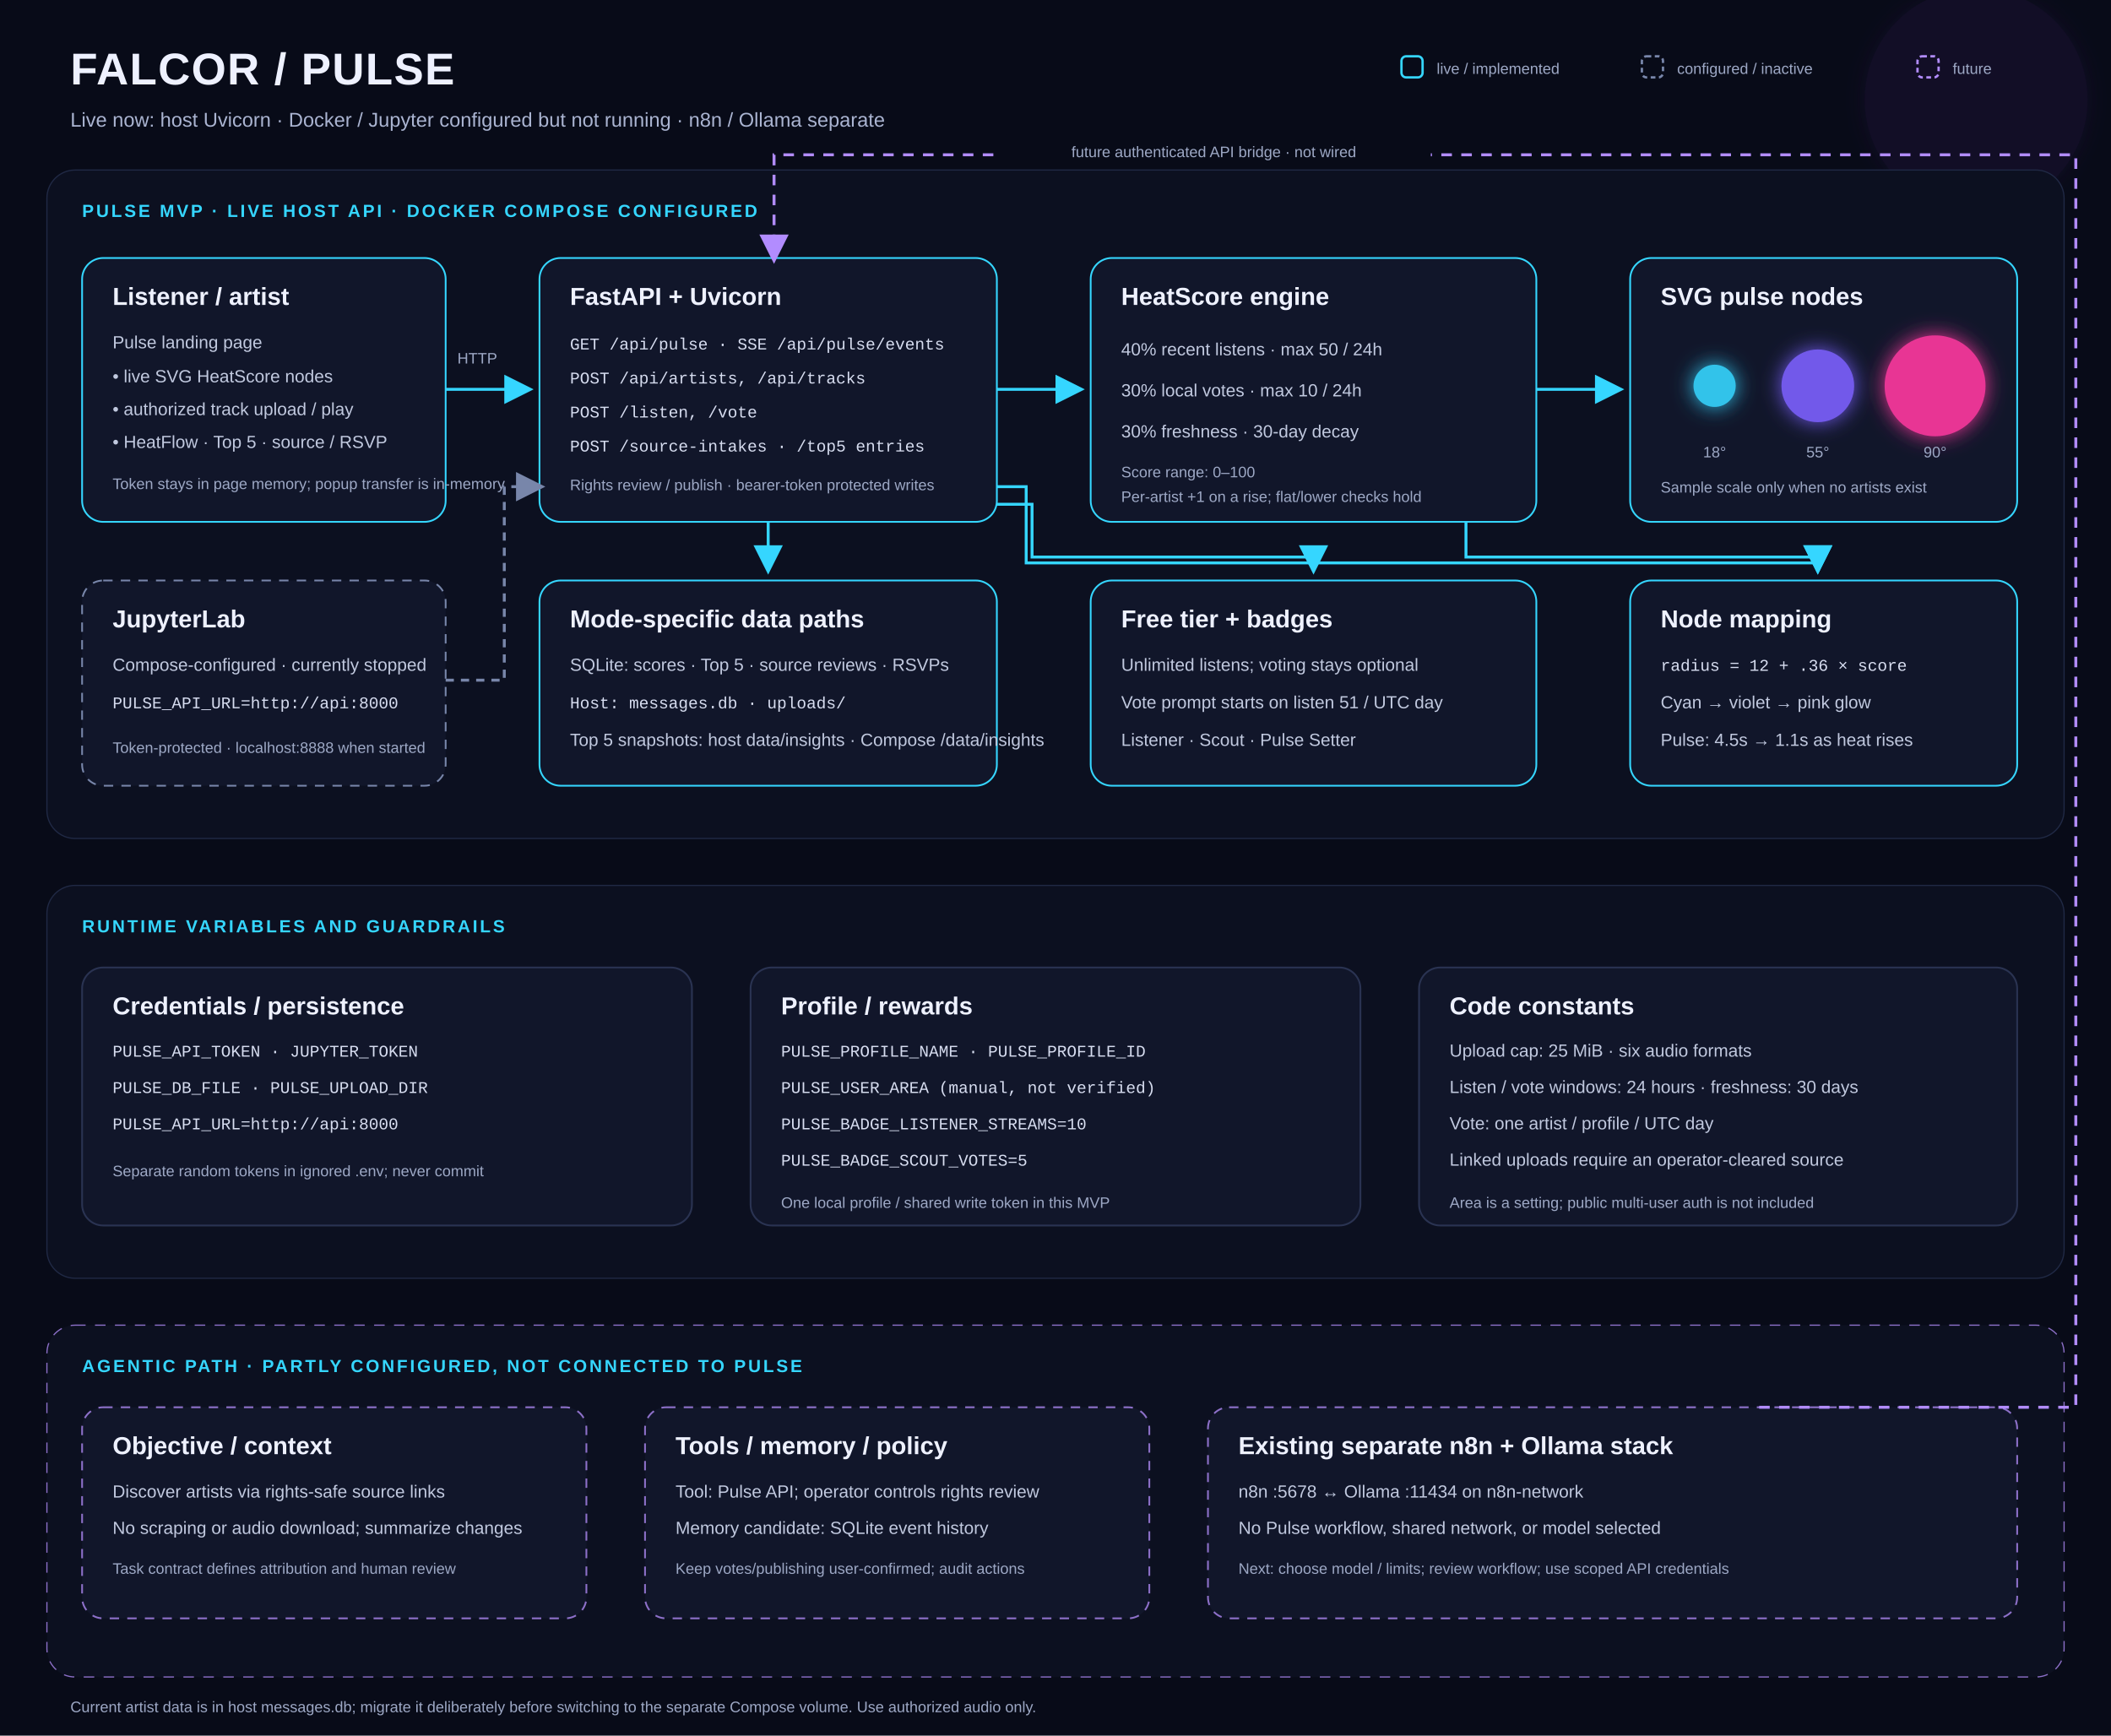
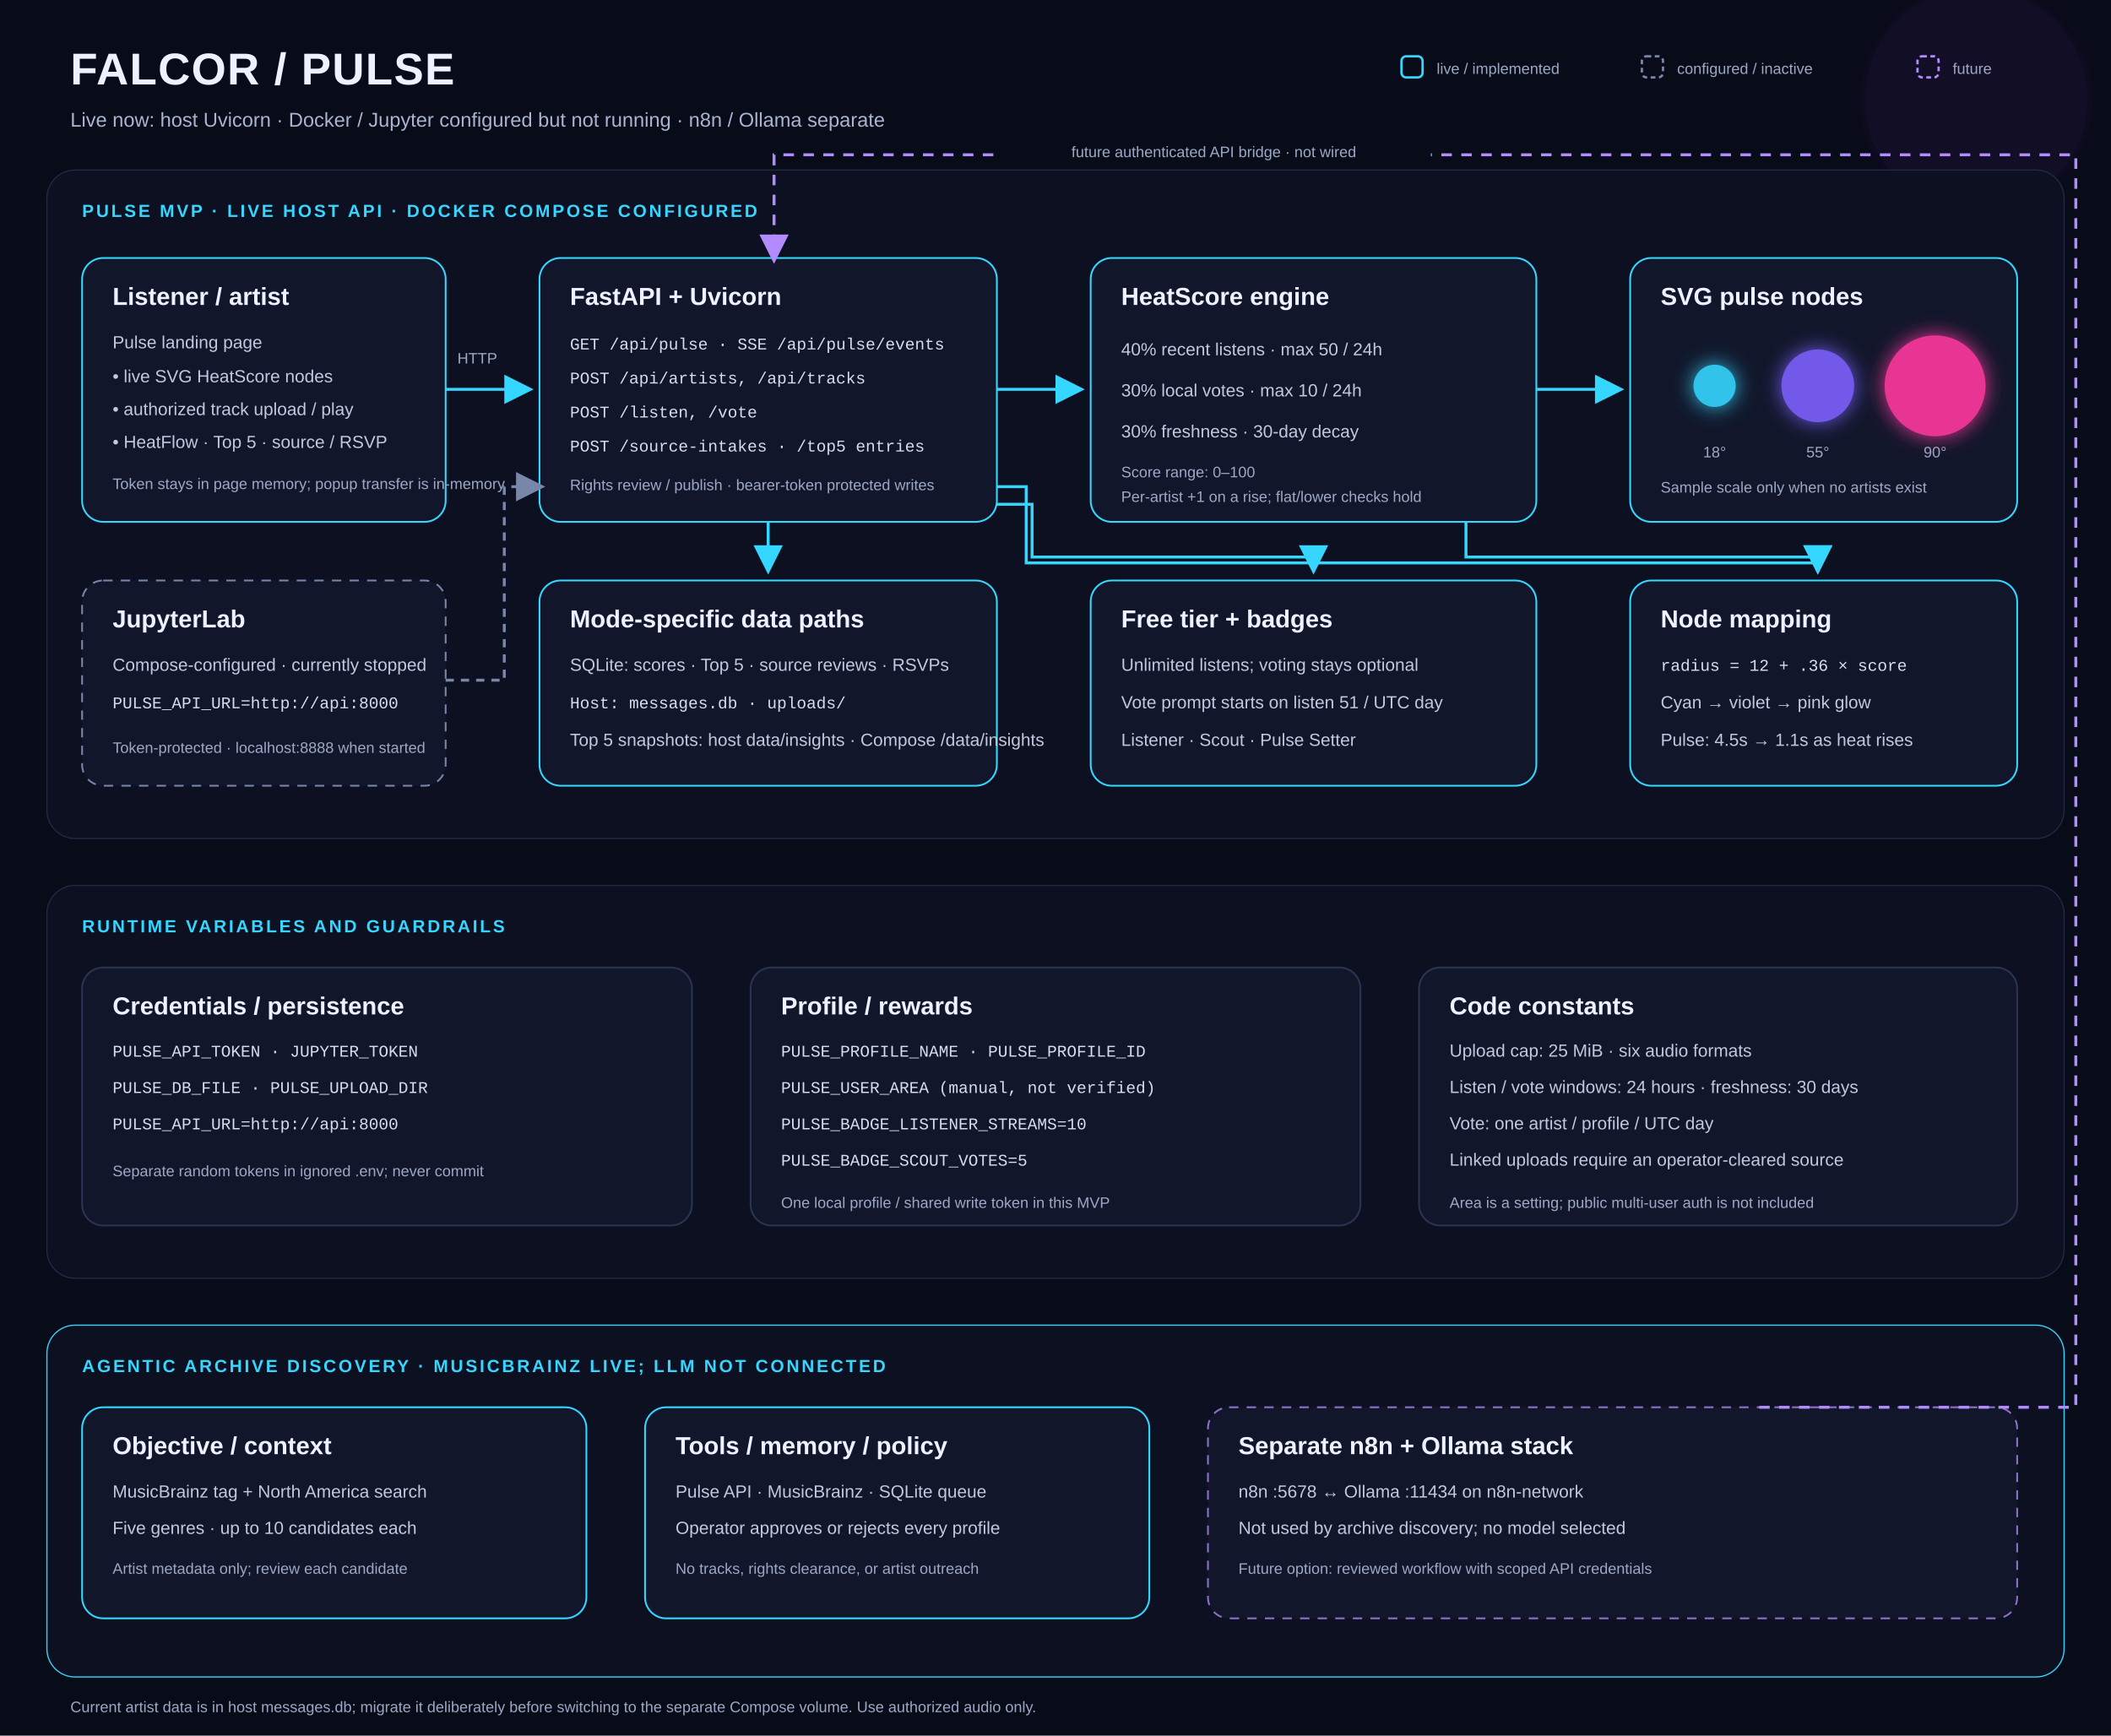
<svg xmlns="http://www.w3.org/2000/svg" viewBox="0 0 1800 1480" role="img" aria-labelledby="title description">
  <defs>
    <linearGradient id="pulseGradient" x1="0%" y1="0%" x2="100%" y2="100%">
      <stop offset="0%" stop-color="#35d6ff" />
      <stop offset="52%" stop-color="#7b61ff" />
      <stop offset="100%" stop-color="#ff38a0" />
    </linearGradient>
    <filter id="softGlow" x="-80%" y="-80%" width="260%" height="260%">
      <feGaussianBlur stdDeviation="9" result="blur" />
      <feMerge>
        <feMergeNode in="blur" />
        <feMergeNode in="SourceGraphic" />
      </feMerge>
    </filter>
    <marker id="arrow" markerWidth="10" markerHeight="10" refX="8" refY="5" orient="auto">
      <path d="M0 0 10 5 0 10z" fill="#35d6ff" />
    </marker>
    <marker id="futureArrow" markerWidth="10" markerHeight="10" refX="8" refY="5" orient="auto">
      <path d="M0 0 10 5 0 10z" fill="#b28cff" />
    </marker>
    <marker id="configuredArrow" markerWidth="10" markerHeight="10" refX="8" refY="5" orient="auto">
      <path d="M0 0 10 5 0 10z" fill="#7886aa" />
    </marker>
    <style>
      text { font-family: "Segoe UI", Arial, sans-serif; fill: #eef1ff; }
      .title { font-size: 38px; font-weight: 800; letter-spacing: 1px; }
      .subtitle { font-size: 17px; fill: #aab4d1; }
      .section { font-size: 15px; font-weight: 800; letter-spacing: 2px; fill: #35d6ff; }
      .card-title { font-size: 21px; font-weight: 750; }
      .body { font-size: 15px; fill: #c1c9df; }
      .small { font-size: 13px; fill: #9da8c5; }
      .mono { font-family: Consolas, "Courier New", monospace; font-size: 14px; fill: #d7ddf0; }
      .card { fill: #11162a; stroke: #2a3352; stroke-width: 1.5; }
      .card-current { fill: #11162a; stroke: #35d6ff; stroke-width: 1.5; }
      .card-configured { fill: #11162a; stroke: #7886aa; stroke-width: 1.5; stroke-dasharray: 8 7; }
      .card-future { fill: #11162a; stroke: #8d70c9; stroke-width: 1.5; stroke-dasharray: 8 7; }
      .connector { fill: none; stroke: #35d6ff; stroke-width: 2.5; marker-end: url(#arrow); }
      .configured-connector { fill: none; stroke: #7886aa; stroke-width: 2.5; stroke-dasharray: 7 6; marker-end: url(#configuredArrow); }
      .future-connector { fill: none; stroke: #b28cff; stroke-width: 2.5; stroke-dasharray: 9 8; marker-end: url(#futureArrow); }
    </style>
  </defs>
  <rect width="1800" height="1480" fill="#080b18" />
  <circle cx="1685" cy="85" r="95" fill="#351857" opacity=".22" filter="url(#softGlow)" />
  <text x="60" y="72" class="title">FALCOR / PULSE</text>
  <text x="60" y="108" class="subtitle">Live now: host Uvicorn · Docker / Jupyter configured but not running · n8n / Ollama separate</text>
  <rect x="1195" y="48" width="18" height="18" rx="4" fill="none" stroke="#35d6ff" stroke-width="2" />
  <text x="1225" y="63" class="small">live / implemented</text>
  <rect x="1400" y="48" width="18" height="18" rx="4" fill="none" stroke="#7886aa" stroke-width="2" stroke-dasharray="4 3" />
  <text x="1430" y="63" class="small">configured / inactive</text>
  <rect x="1635" y="48" width="18" height="18" rx="4" fill="none" stroke="#b28cff" stroke-width="2" stroke-dasharray="4 3" />
  <text x="1665" y="63" class="small">future</text>
  <rect x="40" y="145" width="1720" height="570" rx="24" fill="#0c1020" stroke="#202945" />
  <text x="70" y="185" class="section">PULSE MVP · LIVE HOST API · DOCKER COMPOSE CONFIGURED</text>
  <rect x="70" y="220" width="310" height="225" rx="18" class="card-current" />
  <text x="96" y="260" class="card-title">Listener / artist</text>
  <text x="96" y="297" class="body">Pulse landing page</text>
  <text x="96" y="326" class="body">• live SVG HeatScore nodes</text>
  <text x="96" y="354" class="body">• authorized track upload / play</text>
  <text x="96" y="382" class="body">• HeatFlow · Top 5 · source / RSVP</text>
  <text x="96" y="417" class="small">Token stays in page memory; popup transfer is in-memory</text>
  <rect x="460" y="220" width="390" height="225" rx="18" class="card-current" />
  <text x="486" y="260" class="card-title">FastAPI + Uvicorn</text>
  <text x="486" y="298" class="mono">GET /api/pulse · SSE /api/pulse/events</text>
  <text x="486" y="327" class="mono">POST /api/artists, /api/tracks</text>
  <text x="486" y="356" class="mono">POST /listen, /vote</text>
  <text x="486" y="385" class="mono">POST /source-intakes · /top5 entries</text>
  <text x="486" y="418" class="small">Rights review / publish · bearer-token protected writes</text>
  <rect x="930" y="220" width="380" height="225" rx="18" class="card-current" />
  <text x="956" y="260" class="card-title">HeatScore engine</text>
  <text x="956" y="303" class="body">40% recent listens · max 50 / 24h</text>
  <text x="956" y="338" class="body">30% local votes · max 10 / 24h</text>
  <text x="956" y="373" class="body">30% freshness · 30-day decay</text>
  <text x="956" y="407" class="small">Score range: 0–100</text>
  <text x="956" y="428" class="small">Per-artist +1 on a rise; flat/lower checks hold</text>
  <rect x="1390" y="220" width="330" height="225" rx="18" class="card-current" />
  <text x="1416" y="260" class="card-title">SVG pulse nodes</text>
  <circle cx="1462" cy="329" r="18" fill="#35d6ff" opacity=".9" filter="url(#softGlow)" />
  <circle cx="1550" cy="329" r="31" fill="#7b61ff" opacity=".9" filter="url(#softGlow)" />
  <circle cx="1650" cy="329" r="43" fill="#ff38a0" opacity=".9" filter="url(#softGlow)" />
  <text x="1462" y="390" class="small" text-anchor="middle">18°</text>
  <text x="1550" y="390" class="small" text-anchor="middle">55°</text>
  <text x="1650" y="390" class="small" text-anchor="middle">90°</text>
  <text x="1416" y="420" class="small">Sample scale only when no artists exist</text>
  <path d="M380 332H450" class="connector" />
  <text x="390" y="310" class="small">HTTP</text>
  <path d="M850 332H920" class="connector" />
  <path d="M1310 332H1380" class="connector" />
  <rect x="70" y="495" width="310" height="175" rx="18" class="card-configured" />
  <text x="96" y="535" class="card-title">JupyterLab</text>
  <text x="96" y="572" class="body">Compose-configured · currently stopped</text>
  <text x="96" y="604" class="mono">PULSE_API_URL=http://api:8000</text>
  <text x="96" y="642" class="small">Token-protected · localhost:8888 when started</text>
  <rect x="460" y="495" width="390" height="175" rx="18" class="card-current" />
  <text x="486" y="535" class="card-title">Mode-specific data paths</text>
  <text x="486" y="572" class="body">SQLite: scores · Top 5 · source reviews · RSVPs</text>
  <text x="486" y="604" class="mono">Host: messages.db · uploads/</text>
  <text x="486" y="636" class="body">Top 5 snapshots: host data/insights · Compose /data/insights</text>
  <rect x="930" y="495" width="380" height="175" rx="18" class="card-current" />
  <text x="956" y="535" class="card-title">Free tier + badges</text>
  <text x="956" y="572" class="body">Unlimited listens; voting stays optional</text>
  <text x="956" y="604" class="body">Vote prompt starts on listen 51 / UTC day</text>
  <text x="956" y="636" class="body">Listener · Scout · Pulse Setter</text>
  <rect x="1390" y="495" width="330" height="175" rx="18" class="card-current" />
  <text x="1416" y="535" class="card-title">Node mapping</text>
  <text x="1416" y="572" class="mono">radius = 12 + .36 × score</text>
  <text x="1416" y="604" class="body">Cyan → violet → pink glow</text>
  <text x="1416" y="636" class="body">Pulse: 4.5s → 1.1s as heat rises</text>
  <path d="M655 445V485" class="connector" />
  <path d="M380 580H430V415H460" class="configured-connector" />
  <path d="M850 430H880V475H1120V485" class="connector" />
  <path d="M850 415H875V480H1550V485" class="connector" />
  <path d="M1250 445V475H1550V485" class="connector" />
  <rect x="40" y="755" width="1720" height="335" rx="24" fill="#0c1020" stroke="#202945" />
  <text x="70" y="795" class="section">RUNTIME VARIABLES AND GUARDRAILS</text>
  <rect x="70" y="825" width="520" height="220" rx="18" class="card" />
  <text x="96" y="865" class="card-title">Credentials / persistence</text>
  <text x="96" y="901" class="mono">PULSE_API_TOKEN · JUPYTER_TOKEN</text>
  <text x="96" y="932" class="mono">PULSE_DB_FILE · PULSE_UPLOAD_DIR</text>
  <text x="96" y="963" class="mono">PULSE_API_URL=http://api:8000</text>
  <text x="96" y="1003" class="small">Separate random tokens in ignored .env; never commit</text>
  <rect x="640" y="825" width="520" height="220" rx="18" class="card" />
  <text x="666" y="865" class="card-title">Profile / rewards</text>
  <text x="666" y="901" class="mono">PULSE_PROFILE_NAME · PULSE_PROFILE_ID</text>
  <text x="666" y="932" class="mono">PULSE_USER_AREA (manual, not verified)</text>
  <text x="666" y="963" class="mono">PULSE_BADGE_LISTENER_STREAMS=10</text>
  <text x="666" y="994" class="mono">PULSE_BADGE_SCOUT_VOTES=5</text>
  <text x="666" y="1030" class="small">One local profile / shared write token in this MVP</text>
  <rect x="1210" y="825" width="510" height="220" rx="18" class="card" />
  <text x="1236" y="865" class="card-title">Code constants</text>
  <text x="1236" y="901" class="body">Upload cap: 25 MiB · six audio formats</text>
  <text x="1236" y="932" class="body">Listen / vote windows: 24 hours · freshness: 30 days</text>
  <text x="1236" y="963" class="body">Vote: one artist / profile / UTC day</text>
  <text x="1236" y="994" class="body">Linked uploads require an operator-cleared source</text>
  <text x="1236" y="1030" class="small">Area is a setting; public multi-user auth is not included</text>
-   <rect x="40" y="1130" width="1720" height="300" rx="24" fill="#0c1020" stroke="#8d70c9" stroke-dasharray="9 8" />
-   <text x="70" y="1170" class="section" fill="#c6a9ff">AGENTIC PATH · PARTLY CONFIGURED, NOT CONNECTED TO PULSE</text>
-   <rect x="70" y="1200" width="430" height="180" rx="18" class="card-future" />
+   <rect x="40" y="1130" width="1720" height="300" rx="24" fill="#0c1020" stroke="#35d6ff" />
+   <text x="70" y="1170" class="section">AGENTIC ARCHIVE DISCOVERY · MUSICBRAINZ LIVE; LLM NOT CONNECTED</text>
+   <rect x="70" y="1200" width="430" height="180" rx="18" class="card-current" />
  <text x="96" y="1240" class="card-title">Objective / context</text>
-   <text x="96" y="1277" class="body">Discover artists via rights-safe source links</text>
-   <text x="96" y="1308" class="body">No scraping or audio download; summarize changes</text>
-   <text x="96" y="1342" class="small">Task contract defines attribution and human review</text>
-   <rect x="550" y="1200" width="430" height="180" rx="18" class="card-future" />
+   <text x="96" y="1277" class="body">MusicBrainz tag + North America search</text>
+   <text x="96" y="1308" class="body">Five genres · up to 10 candidates each</text>
+   <text x="96" y="1342" class="small">Artist metadata only; review each candidate</text>
+   <rect x="550" y="1200" width="430" height="180" rx="18" class="card-current" />
  <text x="576" y="1240" class="card-title">Tools / memory / policy</text>
-   <text x="576" y="1277" class="body">Tool: Pulse API; operator controls rights review</text>
-   <text x="576" y="1308" class="body">Memory candidate: SQLite event history</text>
-   <text x="576" y="1342" class="small">Keep votes/publishing user-confirmed; audit actions</text>
+   <text x="576" y="1277" class="body">Pulse API · MusicBrainz · SQLite queue</text>
+   <text x="576" y="1308" class="body">Operator approves or rejects every profile</text>
+   <text x="576" y="1342" class="small">No tracks, rights clearance, or artist outreach</text>
  <rect x="1030" y="1200" width="690" height="180" rx="18" class="card-future" />
-   <text x="1056" y="1240" class="card-title">Existing separate n8n + Ollama stack</text>
+   <text x="1056" y="1240" class="card-title">Separate n8n + Ollama stack</text>
  <text x="1056" y="1277" class="body">n8n :5678 ↔ Ollama :11434 on n8n-network</text>
-   <text x="1056" y="1308" class="body">No Pulse workflow, shared network, or model selected</text>
-   <text x="1056" y="1342" class="small">Next: choose model / limits; review workflow; use scoped API credentials</text>
+   <text x="1056" y="1308" class="body">Not used by archive discovery; no model selected</text>
+   <text x="1056" y="1342" class="small">Future option: reviewed workflow with scoped API credentials</text>
  <path d="M1500 1200H1770V132H660V220" class="future-connector" />
  <rect x="850" y="115" width="370" height="27" rx="9" fill="#080b18" />
  <text x="1035" y="134" class="small" text-anchor="middle" fill="#c6a9ff">future authenticated API bridge · not wired</text>
  <text x="60" y="1460" class="small">Current artist data is in host messages.db; migrate it deliberately before switching to the separate Compose volume. Use authorized audio only.</text>
</svg>
